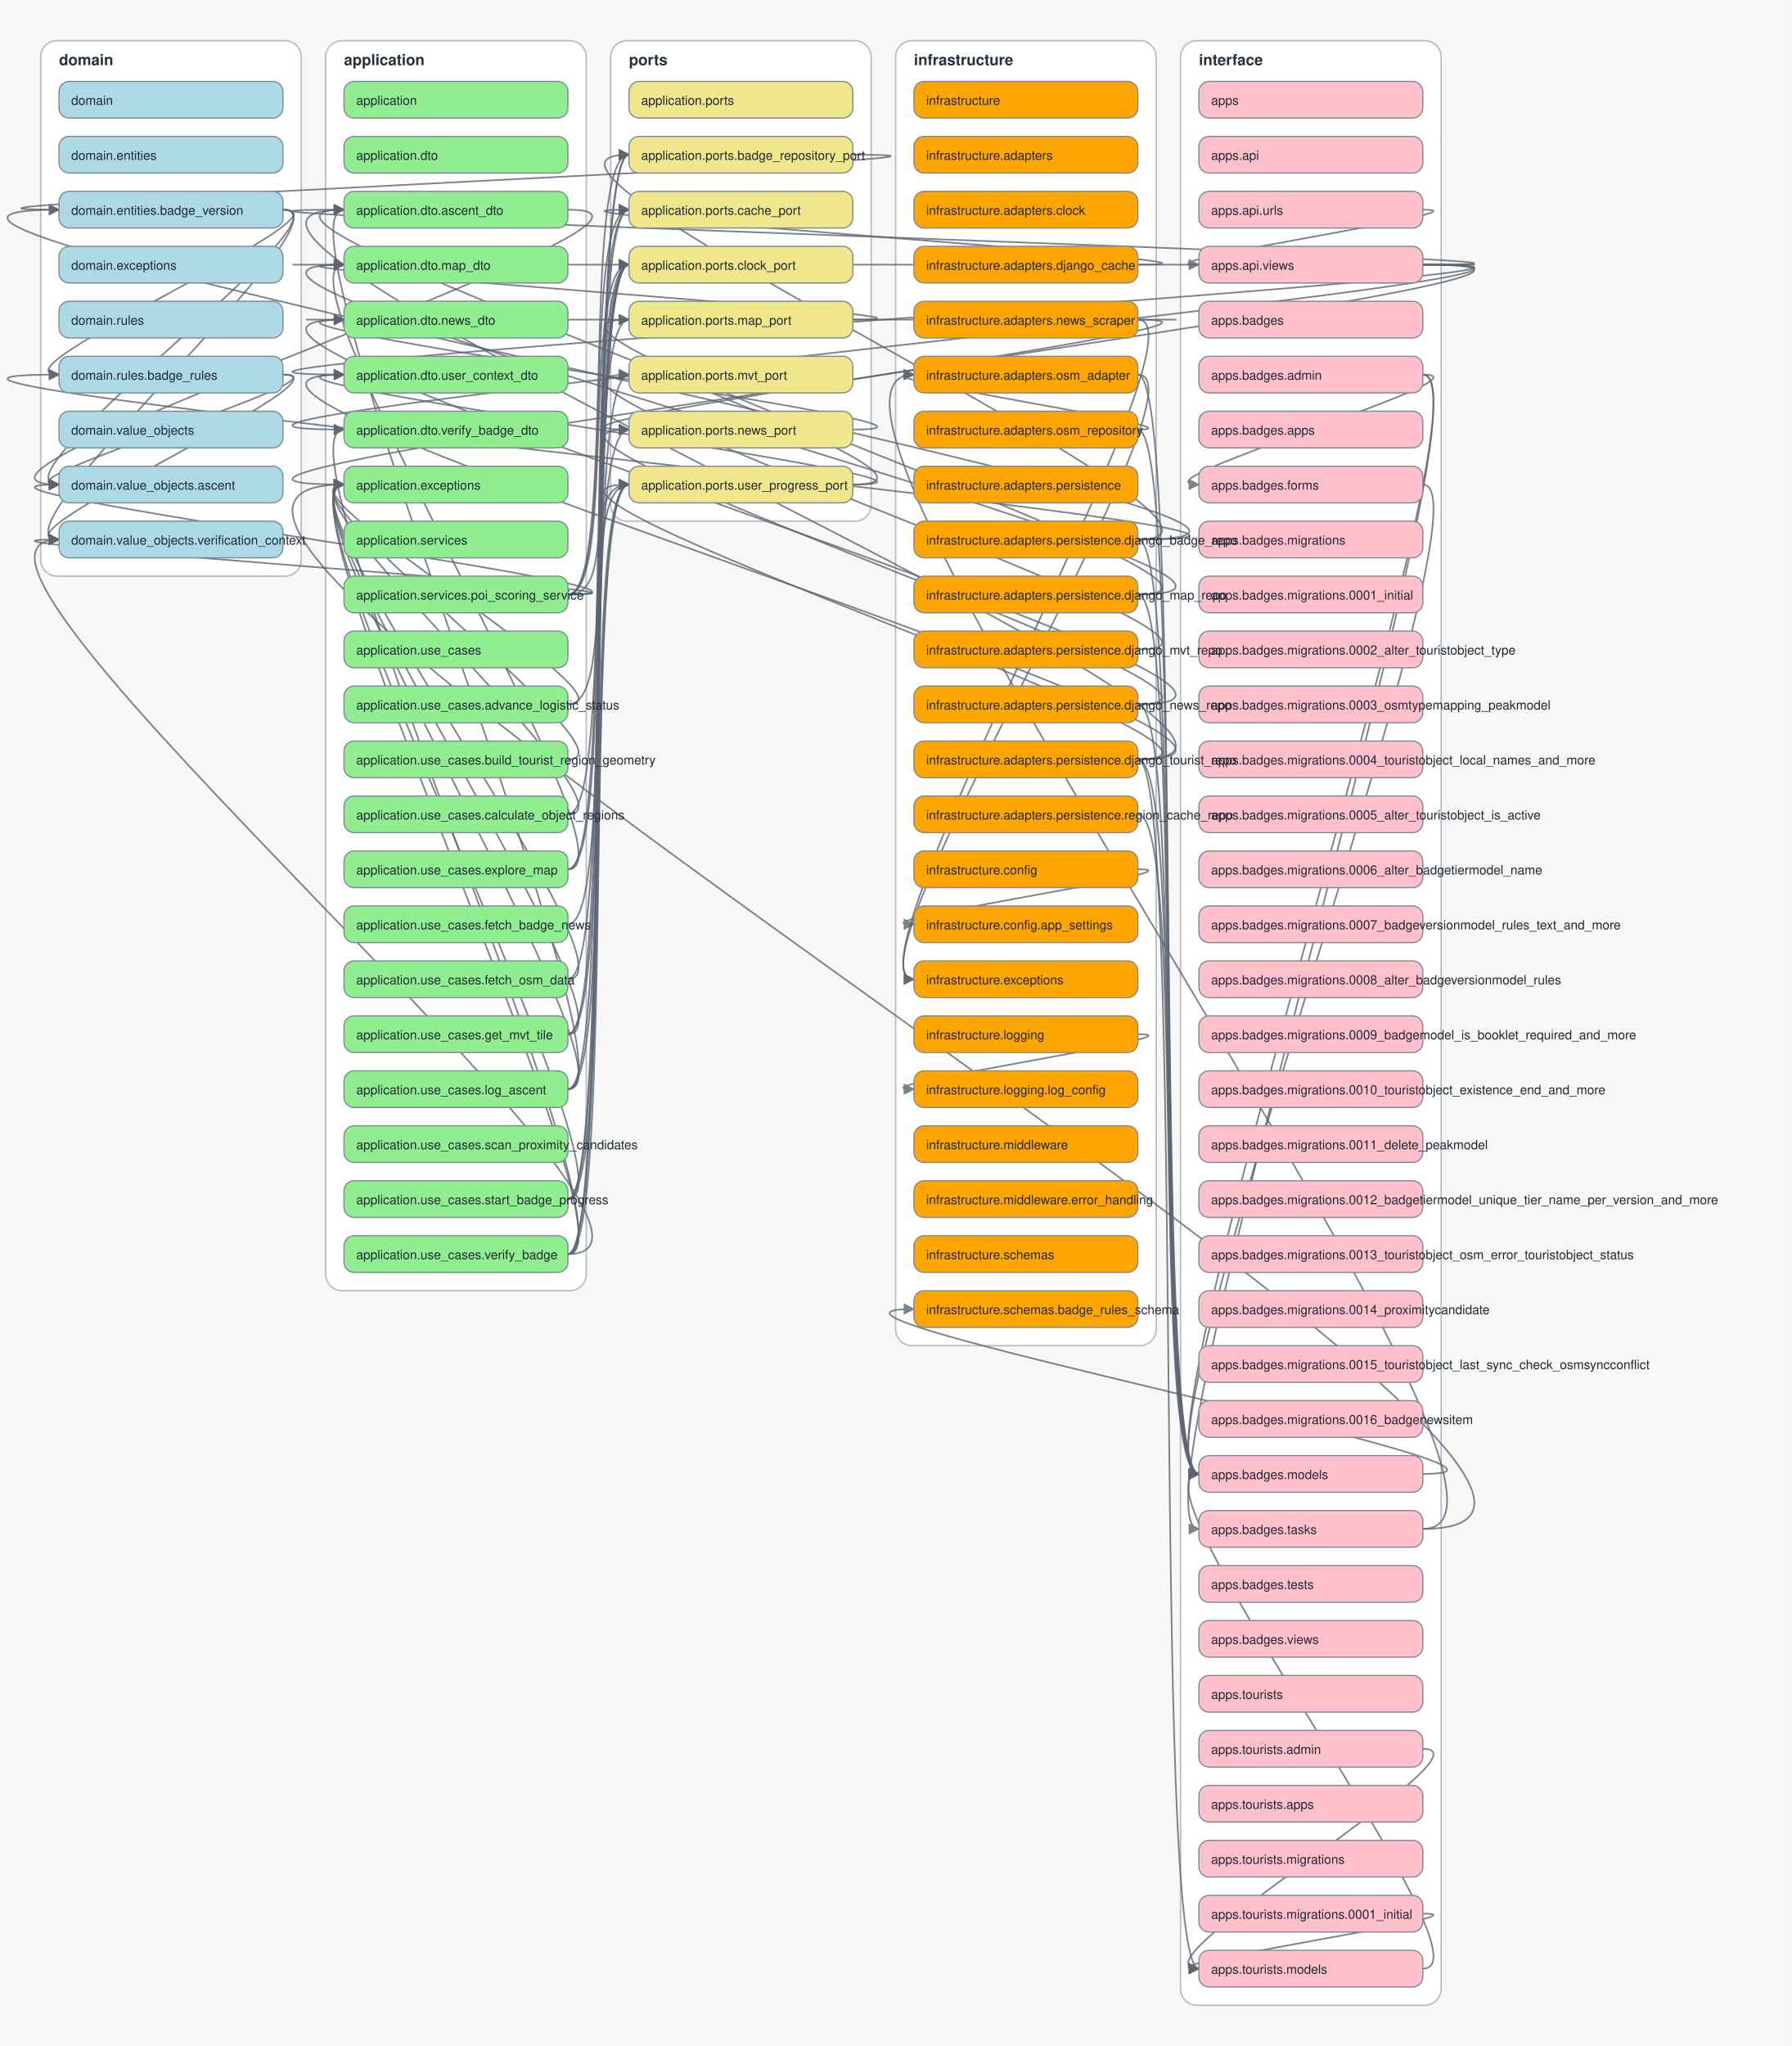
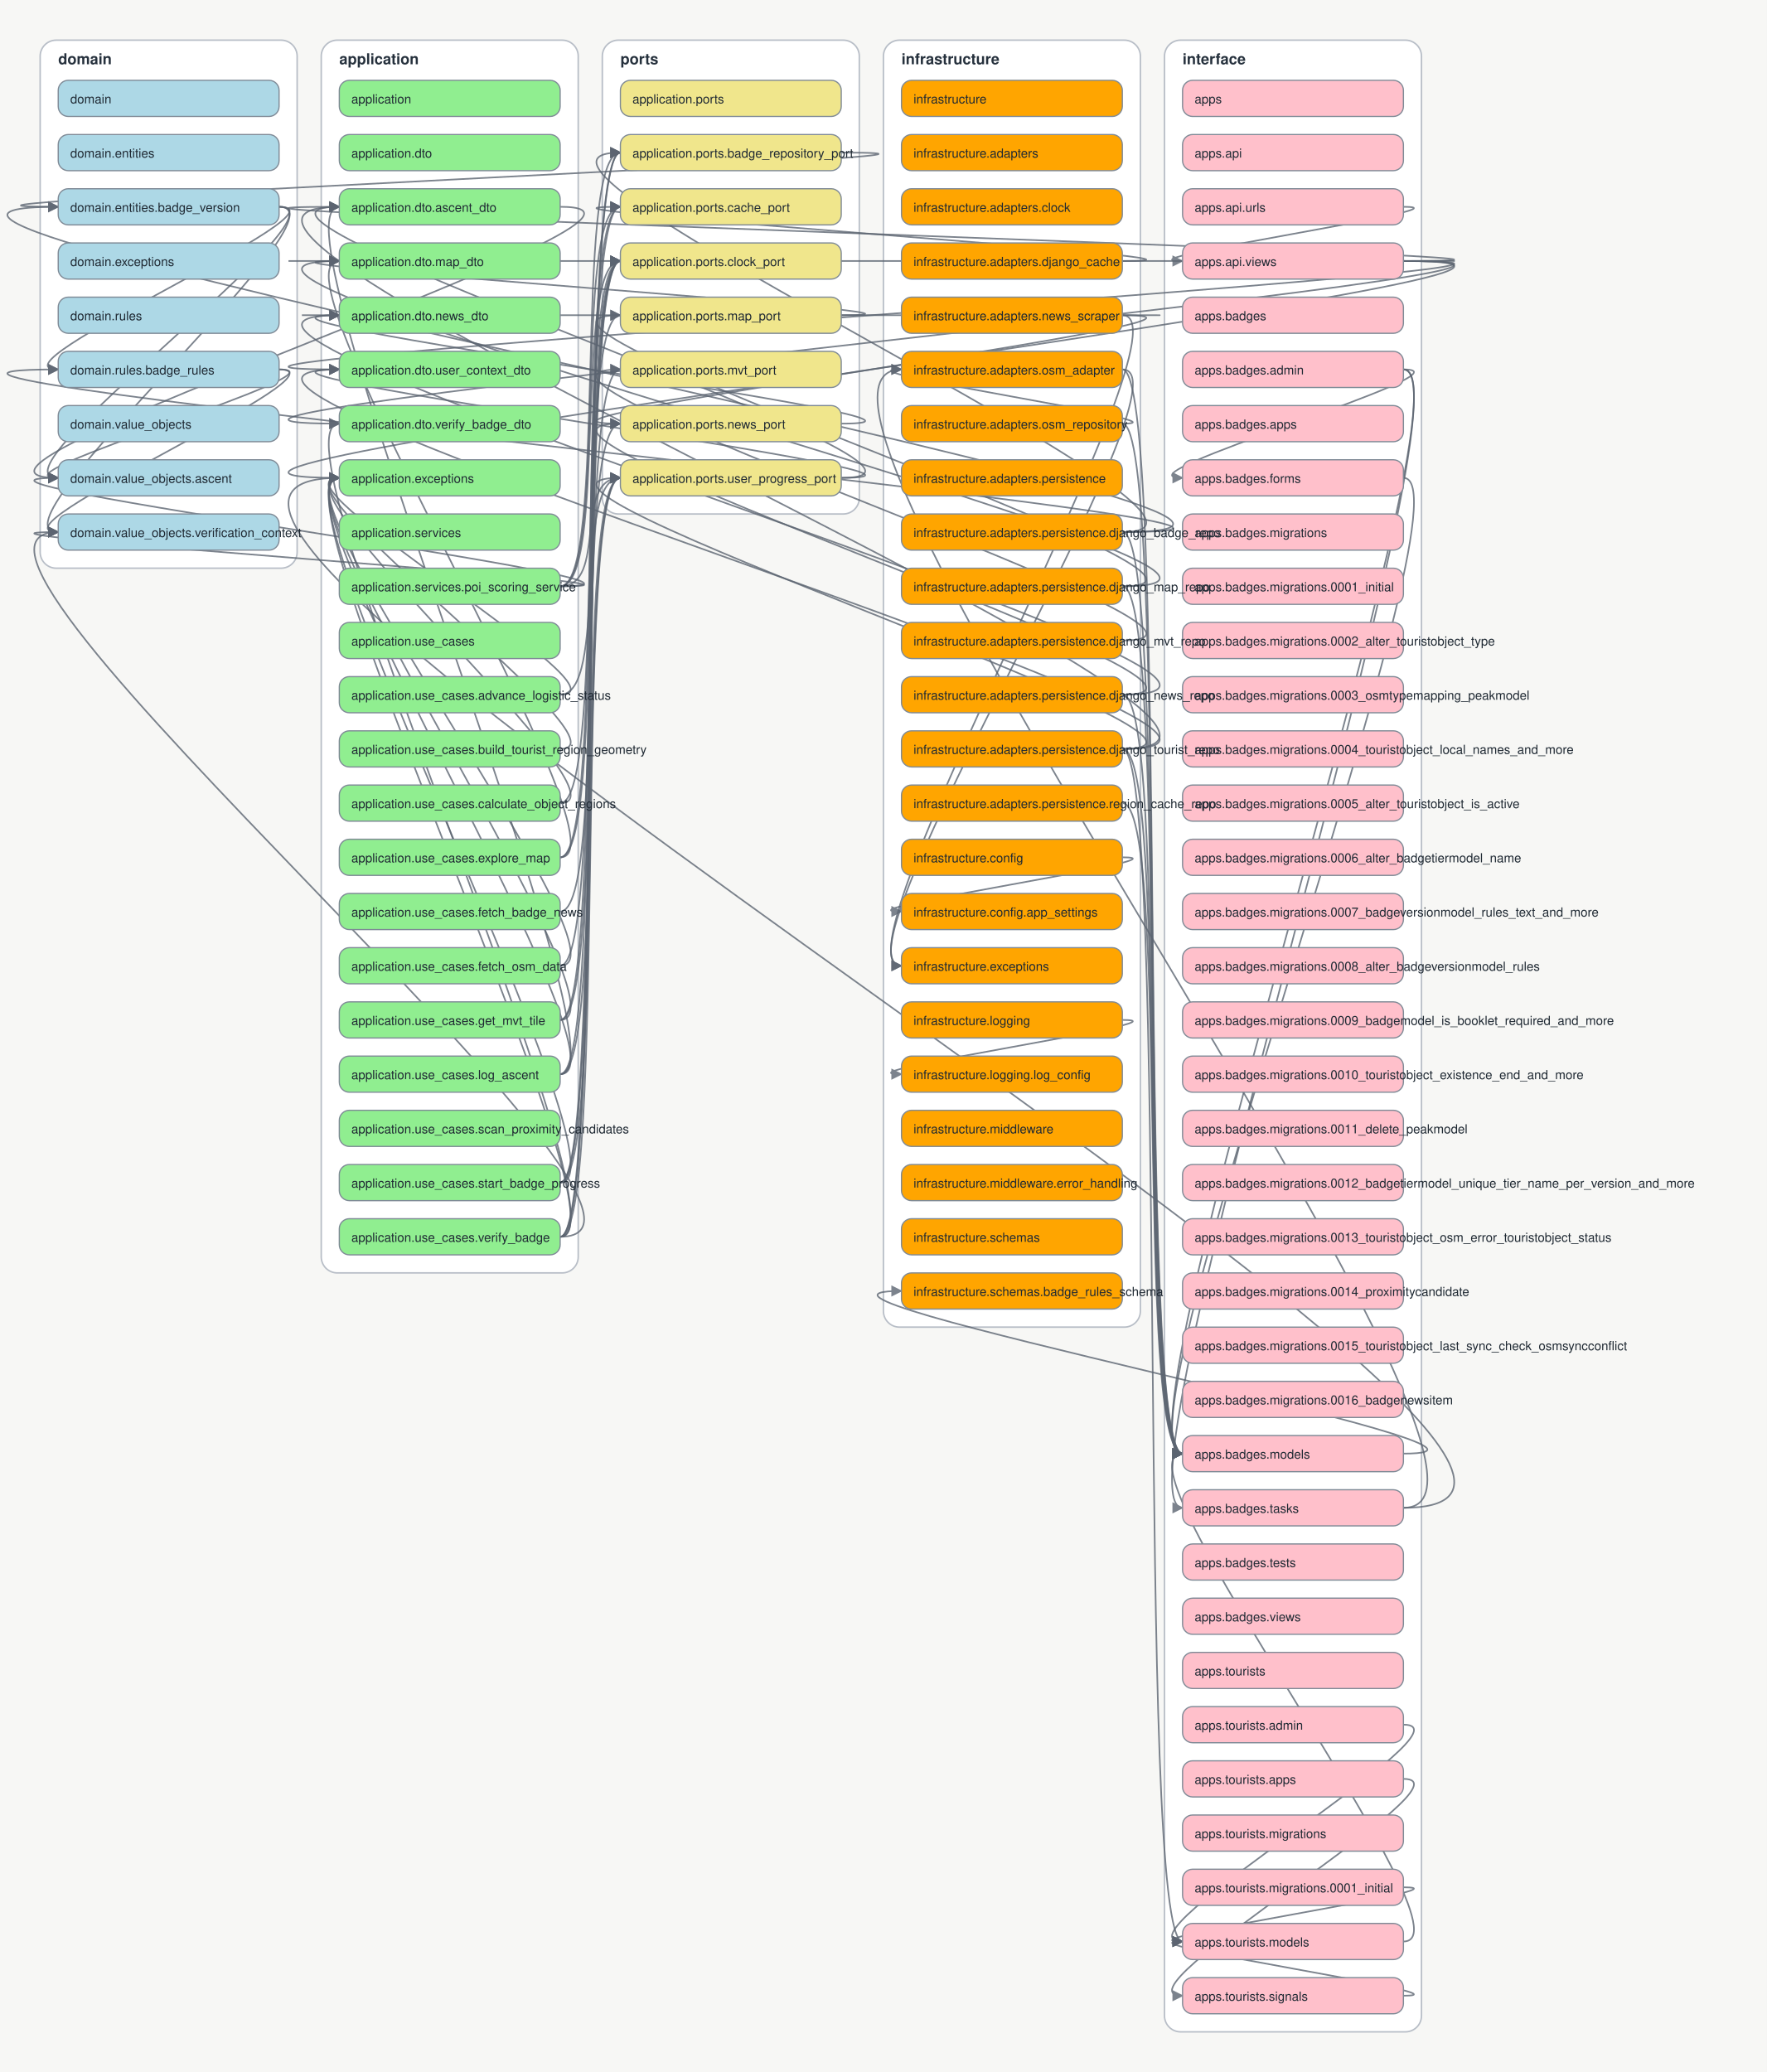
- <svg xmlns="http://www.w3.org/2000/svg" width="1760" height="2010" viewBox="0 0 1760 2010">
+ <svg xmlns="http://www.w3.org/2000/svg" width="1760" height="2064" viewBox="0 0 1760 2064">
  <defs>
    <marker id="arrow" viewBox="0 0 10 10" refX="9" refY="5" markerWidth="7" markerHeight="7" orient="auto-start-reverse">
      <path d="M 0 0 L 10 5 L 0 10 z" fill="#5b6470" />
    </marker>
  </defs>
  <rect width="100%" height="100%" fill="#f7f7f5" />
  <rect x="40" y="40" width="256" height="526" rx="16" fill="#ffffff" stroke="#b8bec7" stroke-width="1.5" />
  <text x="58" y="64" font-family="Helvetica, Arial, sans-serif" font-size="15" font-weight="700" fill="#26313d">domain</text>
  <rect x="320" y="40" width="256" height="1228" rx="16" fill="#ffffff" stroke="#b8bec7" stroke-width="1.5" />
  <text x="338" y="64" font-family="Helvetica, Arial, sans-serif" font-size="15" font-weight="700" fill="#26313d">application</text>
  <rect x="600" y="40" width="256" height="472" rx="16" fill="#ffffff" stroke="#b8bec7" stroke-width="1.5" />
  <text x="618" y="64" font-family="Helvetica, Arial, sans-serif" font-size="15" font-weight="700" fill="#26313d">ports</text>
  <rect x="880" y="40" width="256" height="1282" rx="16" fill="#ffffff" stroke="#b8bec7" stroke-width="1.5" />
  <text x="898" y="64" font-family="Helvetica, Arial, sans-serif" font-size="15" font-weight="700" fill="#26313d">infrastructure</text>
-   <rect x="1160" y="40" width="256" height="1930" rx="16" fill="#ffffff" stroke="#b8bec7" stroke-width="1.5" />
+   <rect x="1160" y="40" width="256" height="1984" rx="16" fill="#ffffff" stroke="#b8bec7" stroke-width="1.5" />
  <text x="1178" y="64" font-family="Helvetica, Arial, sans-serif" font-size="15" font-weight="700" fill="#26313d">interface</text>
  <path d="M 558.0 206.0 C 733.0 206.0, -117.0 476.0, 58.0 476.0" fill="none" stroke="#5b6470" stroke-width="1.6" opacity="0.8" marker-end="url(#arrow)" />
  <path d="M 838.0 152.0 C 1111.0 152.0, -215.0 206.0, 58.0 206.0" fill="none" stroke="#5b6470" stroke-width="1.6" opacity="0.8" marker-end="url(#arrow)" />
  <path d="M 838.0 314.0 C 1013.0 314.0, 163.0 260.0, 338.0 260.0" fill="none" stroke="#5b6470" stroke-width="1.6" opacity="0.8" marker-end="url(#arrow)" />
  <path d="M 838.0 422.0 C 1013.0 422.0, 163.0 314.0, 338.0 314.0" fill="none" stroke="#5b6470" stroke-width="1.6" opacity="0.8" marker-end="url(#arrow)" />
  <path d="M 838.0 476.0 C 1013.0 476.0, 163.0 206.0, 338.0 206.0" fill="none" stroke="#5b6470" stroke-width="1.6" opacity="0.8" marker-end="url(#arrow)" />
  <path d="M 838.0 476.0 C 1013.0 476.0, 163.0 368.0, 338.0 368.0" fill="none" stroke="#5b6470" stroke-width="1.6" opacity="0.8" marker-end="url(#arrow)" />
  <path d="M 558.0 584.0 C 606.0 584.0, 570.0 152.0, 618.0 152.0" fill="none" stroke="#5b6470" stroke-width="1.6" opacity="0.8" marker-end="url(#arrow)" />
  <path d="M 558.0 584.0 C 606.0 584.0, 570.0 206.0, 618.0 206.0" fill="none" stroke="#5b6470" stroke-width="1.6" opacity="0.8" marker-end="url(#arrow)" />
  <path d="M 558.0 584.0 C 606.0 584.0, 570.0 260.0, 618.0 260.0" fill="none" stroke="#5b6470" stroke-width="1.6" opacity="0.8" marker-end="url(#arrow)" />
  <path d="M 558.0 584.0 C 606.0 584.0, 570.0 476.0, 618.0 476.0" fill="none" stroke="#5b6470" stroke-width="1.6" opacity="0.8" marker-end="url(#arrow)" />
  <path d="M 558.0 584.0 C 733.0 584.0, -117.0 476.0, 58.0 476.0" fill="none" stroke="#5b6470" stroke-width="1.6" opacity="0.8" marker-end="url(#arrow)" />
  <path d="M 558.0 584.0 C 733.0 584.0, -117.0 530.0, 58.0 530.0" fill="none" stroke="#5b6470" stroke-width="1.6" opacity="0.8" marker-end="url(#arrow)" />
  <path d="M 558.0 692.0 C 635.0 692.0, 261.0 476.0, 338.0 476.0" fill="none" stroke="#5b6470" stroke-width="1.6" opacity="0.8" marker-end="url(#arrow)" />
  <path d="M 558.0 692.0 C 606.0 692.0, 570.0 476.0, 618.0 476.0" fill="none" stroke="#5b6470" stroke-width="1.6" opacity="0.8" marker-end="url(#arrow)" />
  <path d="M 558.0 746.0 C 635.0 746.0, 261.0 476.0, 338.0 476.0" fill="none" stroke="#5b6470" stroke-width="1.6" opacity="0.8" marker-end="url(#arrow)" />
  <path d="M 558.0 800.0 C 635.0 800.0, 261.0 476.0, 338.0 476.0" fill="none" stroke="#5b6470" stroke-width="1.6" opacity="0.8" marker-end="url(#arrow)" />
  <path d="M 558.0 800.0 C 606.0 800.0, 570.0 260.0, 618.0 260.0" fill="none" stroke="#5b6470" stroke-width="1.6" opacity="0.8" marker-end="url(#arrow)" />
  <path d="M 558.0 854.0 C 635.0 854.0, 261.0 260.0, 338.0 260.0" fill="none" stroke="#5b6470" stroke-width="1.6" opacity="0.8" marker-end="url(#arrow)" />
  <path d="M 558.0 854.0 C 606.0 854.0, 570.0 206.0, 618.0 206.0" fill="none" stroke="#5b6470" stroke-width="1.6" opacity="0.8" marker-end="url(#arrow)" />
  <path d="M 558.0 854.0 C 606.0 854.0, 570.0 314.0, 618.0 314.0" fill="none" stroke="#5b6470" stroke-width="1.6" opacity="0.8" marker-end="url(#arrow)" />
  <path d="M 558.0 908.0 C 606.0 908.0, 570.0 422.0, 618.0 422.0" fill="none" stroke="#5b6470" stroke-width="1.6" opacity="0.8" marker-end="url(#arrow)" />
  <path d="M 558.0 962.0 C 635.0 962.0, 261.0 476.0, 338.0 476.0" fill="none" stroke="#5b6470" stroke-width="1.6" opacity="0.8" marker-end="url(#arrow)" />
  <path d="M 558.0 962.0 C 606.0 962.0, 570.0 260.0, 618.0 260.0" fill="none" stroke="#5b6470" stroke-width="1.6" opacity="0.8" marker-end="url(#arrow)" />
  <path d="M 558.0 1016.0 C 635.0 1016.0, 261.0 476.0, 338.0 476.0" fill="none" stroke="#5b6470" stroke-width="1.6" opacity="0.8" marker-end="url(#arrow)" />
  <path d="M 558.0 1016.0 C 606.0 1016.0, 570.0 206.0, 618.0 206.0" fill="none" stroke="#5b6470" stroke-width="1.6" opacity="0.8" marker-end="url(#arrow)" />
  <path d="M 558.0 1016.0 C 606.0 1016.0, 570.0 368.0, 618.0 368.0" fill="none" stroke="#5b6470" stroke-width="1.6" opacity="0.8" marker-end="url(#arrow)" />
  <path d="M 558.0 1070.0 C 635.0 1070.0, 261.0 206.0, 338.0 206.0" fill="none" stroke="#5b6470" stroke-width="1.6" opacity="0.8" marker-end="url(#arrow)" />
  <path d="M 558.0 1070.0 C 635.0 1070.0, 261.0 476.0, 338.0 476.0" fill="none" stroke="#5b6470" stroke-width="1.6" opacity="0.8" marker-end="url(#arrow)" />
  <path d="M 558.0 1070.0 C 606.0 1070.0, 570.0 260.0, 618.0 260.0" fill="none" stroke="#5b6470" stroke-width="1.6" opacity="0.8" marker-end="url(#arrow)" />
  <path d="M 558.0 1070.0 C 606.0 1070.0, 570.0 476.0, 618.0 476.0" fill="none" stroke="#5b6470" stroke-width="1.6" opacity="0.8" marker-end="url(#arrow)" />
  <path d="M 558.0 1178.0 C 635.0 1178.0, 261.0 476.0, 338.0 476.0" fill="none" stroke="#5b6470" stroke-width="1.6" opacity="0.8" marker-end="url(#arrow)" />
  <path d="M 558.0 1178.0 C 606.0 1178.0, 570.0 152.0, 618.0 152.0" fill="none" stroke="#5b6470" stroke-width="1.6" opacity="0.8" marker-end="url(#arrow)" />
  <path d="M 558.0 1178.0 C 606.0 1178.0, 570.0 260.0, 618.0 260.0" fill="none" stroke="#5b6470" stroke-width="1.6" opacity="0.8" marker-end="url(#arrow)" />
  <path d="M 558.0 1178.0 C 606.0 1178.0, 570.0 476.0, 618.0 476.0" fill="none" stroke="#5b6470" stroke-width="1.6" opacity="0.8" marker-end="url(#arrow)" />
  <path d="M 558.0 1232.0 C 635.0 1232.0, 261.0 422.0, 338.0 422.0" fill="none" stroke="#5b6470" stroke-width="1.6" opacity="0.8" marker-end="url(#arrow)" />
  <path d="M 558.0 1232.0 C 635.0 1232.0, 261.0 476.0, 338.0 476.0" fill="none" stroke="#5b6470" stroke-width="1.6" opacity="0.8" marker-end="url(#arrow)" />
  <path d="M 558.0 1232.0 C 606.0 1232.0, 570.0 152.0, 618.0 152.0" fill="none" stroke="#5b6470" stroke-width="1.6" opacity="0.8" marker-end="url(#arrow)" />
  <path d="M 558.0 1232.0 C 606.0 1232.0, 570.0 260.0, 618.0 260.0" fill="none" stroke="#5b6470" stroke-width="1.6" opacity="0.8" marker-end="url(#arrow)" />
  <path d="M 558.0 1232.0 C 606.0 1232.0, 570.0 476.0, 618.0 476.0" fill="none" stroke="#5b6470" stroke-width="1.6" opacity="0.8" marker-end="url(#arrow)" />
  <path d="M 558.0 1232.0 C 733.0 1232.0, -117.0 530.0, 58.0 530.0" fill="none" stroke="#5b6470" stroke-width="1.6" opacity="0.8" marker-end="url(#arrow)" />
  <path d="M 1398.0 206.0 C 1475.0 206.0, 1101.0 260.0, 1178.0 260.0" fill="none" stroke="#5b6470" stroke-width="1.6" opacity="0.8" marker-end="url(#arrow)" />
  <path d="M 1398.0 260.0 C 1769.0 260.0, -33.0 206.0, 338.0 206.0" fill="none" stroke="#5b6470" stroke-width="1.6" opacity="0.8" marker-end="url(#arrow)" />
  <path d="M 1398.0 260.0 C 1769.0 260.0, -33.0 260.0, 338.0 260.0" fill="none" stroke="#5b6470" stroke-width="1.6" opacity="0.8" marker-end="url(#arrow)" />
  <path d="M 1398.0 260.0 C 1769.0 260.0, -33.0 368.0, 338.0 368.0" fill="none" stroke="#5b6470" stroke-width="1.6" opacity="0.8" marker-end="url(#arrow)" />
  <path d="M 1398.0 260.0 C 1769.0 260.0, -33.0 422.0, 338.0 422.0" fill="none" stroke="#5b6470" stroke-width="1.6" opacity="0.8" marker-end="url(#arrow)" />
  <path d="M 1398.0 260.0 C 1769.0 260.0, -33.0 476.0, 338.0 476.0" fill="none" stroke="#5b6470" stroke-width="1.6" opacity="0.8" marker-end="url(#arrow)" />
  <path d="M 1398.0 368.0 C 1475.0 368.0, 1101.0 476.0, 1178.0 476.0" fill="none" stroke="#5b6470" stroke-width="1.6" opacity="0.8" marker-end="url(#arrow)" />
  <path d="M 1398.0 368.0 C 1475.0 368.0, 1101.0 1448.0, 1178.0 1448.0" fill="none" stroke="#5b6470" stroke-width="1.6" opacity="0.8" marker-end="url(#arrow)" />
  <path d="M 1398.0 368.0 C 1475.0 368.0, 1101.0 1502.0, 1178.0 1502.0" fill="none" stroke="#5b6470" stroke-width="1.6" opacity="0.8" marker-end="url(#arrow)" />
  <path d="M 1398.0 476.0 C 1475.0 476.0, 1101.0 1448.0, 1178.0 1448.0" fill="none" stroke="#5b6470" stroke-width="1.6" opacity="0.8" marker-end="url(#arrow)" />
  <path d="M 1398.0 1448.0 C 1573.0 1448.0, 723.0 1286.0, 898.0 1286.0" fill="none" stroke="#5b6470" stroke-width="1.6" opacity="0.8" marker-end="url(#arrow)" />
  <path d="M 1398.0 1502.0 C 1769.0 1502.0, -33.0 476.0, 338.0 476.0" fill="none" stroke="#5b6470" stroke-width="1.6" opacity="0.8" marker-end="url(#arrow)" />
  <path d="M 1398.0 1502.0 C 1573.0 1502.0, 723.0 368.0, 898.0 368.0" fill="none" stroke="#5b6470" stroke-width="1.6" opacity="0.8" marker-end="url(#arrow)" />
  <path d="M 1398.0 1718.0 C 1475.0 1718.0, 1101.0 1934.0, 1178.0 1934.0" fill="none" stroke="#5b6470" stroke-width="1.6" opacity="0.8" marker-end="url(#arrow)" />
+   <path d="M 1398.0 1772.0 C 1475.0 1772.0, 1101.0 1988.0, 1178.0 1988.0" fill="none" stroke="#5b6470" stroke-width="1.6" opacity="0.8" marker-end="url(#arrow)" />
  <path d="M 1398.0 1880.0 C 1475.0 1880.0, 1101.0 1934.0, 1178.0 1934.0" fill="none" stroke="#5b6470" stroke-width="1.6" opacity="0.8" marker-end="url(#arrow)" />
  <path d="M 1398.0 1934.0 C 1475.0 1934.0, 1101.0 1448.0, 1178.0 1448.0" fill="none" stroke="#5b6470" stroke-width="1.6" opacity="0.8" marker-end="url(#arrow)" />
+   <path d="M 1398.0 1988.0 C 1475.0 1988.0, 1101.0 1934.0, 1178.0 1934.0" fill="none" stroke="#5b6470" stroke-width="1.6" opacity="0.8" marker-end="url(#arrow)" />
  <path d="M 278.0 206.0 C 355.0 206.0, -19.0 368.0, 58.0 368.0" fill="none" stroke="#5b6470" stroke-width="1.6" opacity="0.8" marker-end="url(#arrow)" />
  <path d="M 278.0 206.0 C 355.0 206.0, -19.0 476.0, 58.0 476.0" fill="none" stroke="#5b6470" stroke-width="1.6" opacity="0.8" marker-end="url(#arrow)" />
  <path d="M 278.0 206.0 C 355.0 206.0, -19.0 530.0, 58.0 530.0" fill="none" stroke="#5b6470" stroke-width="1.6" opacity="0.8" marker-end="url(#arrow)" />
  <path d="M 278.0 368.0 C 355.0 368.0, -19.0 476.0, 58.0 476.0" fill="none" stroke="#5b6470" stroke-width="1.6" opacity="0.8" marker-end="url(#arrow)" />
  <path d="M 278.0 368.0 C 355.0 368.0, -19.0 530.0, 58.0 530.0" fill="none" stroke="#5b6470" stroke-width="1.6" opacity="0.8" marker-end="url(#arrow)" />
  <path d="M 1118.0 260.0 C 1293.0 260.0, 443.0 206.0, 618.0 206.0" fill="none" stroke="#5b6470" stroke-width="1.6" opacity="0.8" marker-end="url(#arrow)" />
  <path d="M 1118.0 314.0 C 1391.0 314.0, 65.0 314.0, 338.0 314.0" fill="none" stroke="#5b6470" stroke-width="1.6" opacity="0.8" marker-end="url(#arrow)" />
  <path d="M 1118.0 314.0 C 1293.0 314.0, 443.0 422.0, 618.0 422.0" fill="none" stroke="#5b6470" stroke-width="1.6" opacity="0.8" marker-end="url(#arrow)" />
  <path d="M 1118.0 314.0 C 1195.0 314.0, 821.0 962.0, 898.0 962.0" fill="none" stroke="#5b6470" stroke-width="1.6" opacity="0.8" marker-end="url(#arrow)" />
  <path d="M 1118.0 368.0 C 1166.0 368.0, 1130.0 1448.0, 1178.0 1448.0" fill="none" stroke="#5b6470" stroke-width="1.6" opacity="0.8" marker-end="url(#arrow)" />
  <path d="M 1118.0 368.0 C 1195.0 368.0, 821.0 962.0, 898.0 962.0" fill="none" stroke="#5b6470" stroke-width="1.6" opacity="0.8" marker-end="url(#arrow)" />
  <path d="M 1118.0 422.0 C 1166.0 422.0, 1130.0 1448.0, 1178.0 1448.0" fill="none" stroke="#5b6470" stroke-width="1.6" opacity="0.8" marker-end="url(#arrow)" />
  <path d="M 1118.0 422.0 C 1195.0 422.0, 821.0 368.0, 898.0 368.0" fill="none" stroke="#5b6470" stroke-width="1.6" opacity="0.8" marker-end="url(#arrow)" />
  <path d="M 1118.0 530.0 C 1293.0 530.0, 443.0 152.0, 618.0 152.0" fill="none" stroke="#5b6470" stroke-width="1.6" opacity="0.8" marker-end="url(#arrow)" />
  <path d="M 1118.0 530.0 C 1166.0 530.0, 1130.0 1448.0, 1178.0 1448.0" fill="none" stroke="#5b6470" stroke-width="1.6" opacity="0.8" marker-end="url(#arrow)" />
  <path d="M 1118.0 530.0 C 1489.0 530.0, -313.0 206.0, 58.0 206.0" fill="none" stroke="#5b6470" stroke-width="1.6" opacity="0.8" marker-end="url(#arrow)" />
  <path d="M 1118.0 530.0 C 1489.0 530.0, -313.0 368.0, 58.0 368.0" fill="none" stroke="#5b6470" stroke-width="1.6" opacity="0.8" marker-end="url(#arrow)" />
  <path d="M 1118.0 584.0 C 1391.0 584.0, 65.0 260.0, 338.0 260.0" fill="none" stroke="#5b6470" stroke-width="1.6" opacity="0.8" marker-end="url(#arrow)" />
  <path d="M 1118.0 584.0 C 1293.0 584.0, 443.0 314.0, 618.0 314.0" fill="none" stroke="#5b6470" stroke-width="1.6" opacity="0.8" marker-end="url(#arrow)" />
  <path d="M 1118.0 584.0 C 1166.0 584.0, 1130.0 1448.0, 1178.0 1448.0" fill="none" stroke="#5b6470" stroke-width="1.6" opacity="0.8" marker-end="url(#arrow)" />
  <path d="M 1118.0 638.0 C 1293.0 638.0, 443.0 368.0, 618.0 368.0" fill="none" stroke="#5b6470" stroke-width="1.6" opacity="0.8" marker-end="url(#arrow)" />
  <path d="M 1118.0 692.0 C 1391.0 692.0, 65.0 314.0, 338.0 314.0" fill="none" stroke="#5b6470" stroke-width="1.6" opacity="0.8" marker-end="url(#arrow)" />
  <path d="M 1118.0 692.0 C 1293.0 692.0, 443.0 422.0, 618.0 422.0" fill="none" stroke="#5b6470" stroke-width="1.6" opacity="0.8" marker-end="url(#arrow)" />
  <path d="M 1118.0 692.0 C 1166.0 692.0, 1130.0 1448.0, 1178.0 1448.0" fill="none" stroke="#5b6470" stroke-width="1.6" opacity="0.8" marker-end="url(#arrow)" />
  <path d="M 1118.0 746.0 C 1391.0 746.0, 65.0 206.0, 338.0 206.0" fill="none" stroke="#5b6470" stroke-width="1.6" opacity="0.8" marker-end="url(#arrow)" />
  <path d="M 1118.0 746.0 C 1391.0 746.0, 65.0 368.0, 338.0 368.0" fill="none" stroke="#5b6470" stroke-width="1.6" opacity="0.8" marker-end="url(#arrow)" />
  <path d="M 1118.0 746.0 C 1293.0 746.0, 443.0 476.0, 618.0 476.0" fill="none" stroke="#5b6470" stroke-width="1.6" opacity="0.8" marker-end="url(#arrow)" />
  <path d="M 1118.0 746.0 C 1166.0 746.0, 1130.0 1448.0, 1178.0 1448.0" fill="none" stroke="#5b6470" stroke-width="1.6" opacity="0.8" marker-end="url(#arrow)" />
  <path d="M 1118.0 746.0 C 1166.0 746.0, 1130.0 1934.0, 1178.0 1934.0" fill="none" stroke="#5b6470" stroke-width="1.6" opacity="0.8" marker-end="url(#arrow)" />
  <path d="M 1118.0 800.0 C 1166.0 800.0, 1130.0 1448.0, 1178.0 1448.0" fill="none" stroke="#5b6470" stroke-width="1.6" opacity="0.8" marker-end="url(#arrow)" />
  <path d="M 1118.0 854.0 C 1195.0 854.0, 821.0 908.0, 898.0 908.0" fill="none" stroke="#5b6470" stroke-width="1.6" opacity="0.8" marker-end="url(#arrow)" />
  <path d="M 1118.0 1016.0 C 1195.0 1016.0, 821.0 1070.0, 898.0 1070.0" fill="none" stroke="#5b6470" stroke-width="1.6" opacity="0.8" marker-end="url(#arrow)" />
  <rect x="338" y="80" width="220" height="36" rx="10" fill="lightgreen" stroke="#7f8a96" stroke-width="1.2" />
  <text x="350" y="103" font-family="Helvetica, Arial, sans-serif" font-size="12.5" fill="#1f2933">application</text>
  <rect x="338" y="134" width="220" height="36" rx="10" fill="lightgreen" stroke="#7f8a96" stroke-width="1.2" />
  <text x="350" y="157" font-family="Helvetica, Arial, sans-serif" font-size="12.5" fill="#1f2933">application.dto</text>
  <rect x="338" y="188" width="220" height="36" rx="10" fill="lightgreen" stroke="#7f8a96" stroke-width="1.2" />
  <text x="350" y="211" font-family="Helvetica, Arial, sans-serif" font-size="12.5" fill="#1f2933">application.dto.ascent_dto</text>
  <rect x="338" y="242" width="220" height="36" rx="10" fill="lightgreen" stroke="#7f8a96" stroke-width="1.2" />
  <text x="350" y="265" font-family="Helvetica, Arial, sans-serif" font-size="12.5" fill="#1f2933">application.dto.map_dto</text>
  <rect x="338" y="296" width="220" height="36" rx="10" fill="lightgreen" stroke="#7f8a96" stroke-width="1.2" />
  <text x="350" y="319" font-family="Helvetica, Arial, sans-serif" font-size="12.5" fill="#1f2933">application.dto.news_dto</text>
  <rect x="338" y="350" width="220" height="36" rx="10" fill="lightgreen" stroke="#7f8a96" stroke-width="1.2" />
  <text x="350" y="373" font-family="Helvetica, Arial, sans-serif" font-size="12.5" fill="#1f2933">application.dto.user_context_dto</text>
  <rect x="338" y="404" width="220" height="36" rx="10" fill="lightgreen" stroke="#7f8a96" stroke-width="1.2" />
  <text x="350" y="427" font-family="Helvetica, Arial, sans-serif" font-size="12.5" fill="#1f2933">application.dto.verify_badge_dto</text>
  <rect x="338" y="458" width="220" height="36" rx="10" fill="lightgreen" stroke="#7f8a96" stroke-width="1.2" />
  <text x="350" y="481" font-family="Helvetica, Arial, sans-serif" font-size="12.5" fill="#1f2933">application.exceptions</text>
  <rect x="618" y="80" width="220" height="36" rx="10" fill="khaki" stroke="#7f8a96" stroke-width="1.2" />
  <text x="630" y="103" font-family="Helvetica, Arial, sans-serif" font-size="12.5" fill="#1f2933">application.ports</text>
  <rect x="618" y="134" width="220" height="36" rx="10" fill="khaki" stroke="#7f8a96" stroke-width="1.2" />
  <text x="630" y="157" font-family="Helvetica, Arial, sans-serif" font-size="12.5" fill="#1f2933">application.ports.badge_repository_port</text>
  <rect x="618" y="188" width="220" height="36" rx="10" fill="khaki" stroke="#7f8a96" stroke-width="1.2" />
  <text x="630" y="211" font-family="Helvetica, Arial, sans-serif" font-size="12.5" fill="#1f2933">application.ports.cache_port</text>
  <rect x="618" y="242" width="220" height="36" rx="10" fill="khaki" stroke="#7f8a96" stroke-width="1.2" />
  <text x="630" y="265" font-family="Helvetica, Arial, sans-serif" font-size="12.5" fill="#1f2933">application.ports.clock_port</text>
  <rect x="618" y="296" width="220" height="36" rx="10" fill="khaki" stroke="#7f8a96" stroke-width="1.2" />
  <text x="630" y="319" font-family="Helvetica, Arial, sans-serif" font-size="12.5" fill="#1f2933">application.ports.map_port</text>
  <rect x="618" y="350" width="220" height="36" rx="10" fill="khaki" stroke="#7f8a96" stroke-width="1.2" />
  <text x="630" y="373" font-family="Helvetica, Arial, sans-serif" font-size="12.5" fill="#1f2933">application.ports.mvt_port</text>
  <rect x="618" y="404" width="220" height="36" rx="10" fill="khaki" stroke="#7f8a96" stroke-width="1.2" />
  <text x="630" y="427" font-family="Helvetica, Arial, sans-serif" font-size="12.5" fill="#1f2933">application.ports.news_port</text>
  <rect x="618" y="458" width="220" height="36" rx="10" fill="khaki" stroke="#7f8a96" stroke-width="1.2" />
  <text x="630" y="481" font-family="Helvetica, Arial, sans-serif" font-size="12.5" fill="#1f2933">application.ports.user_progress_port</text>
  <rect x="338" y="512" width="220" height="36" rx="10" fill="lightgreen" stroke="#7f8a96" stroke-width="1.2" />
  <text x="350" y="535" font-family="Helvetica, Arial, sans-serif" font-size="12.5" fill="#1f2933">application.services</text>
  <rect x="338" y="566" width="220" height="36" rx="10" fill="lightgreen" stroke="#7f8a96" stroke-width="1.2" />
  <text x="350" y="589" font-family="Helvetica, Arial, sans-serif" font-size="12.5" fill="#1f2933">application.services.poi_scoring_service</text>
  <rect x="338" y="620" width="220" height="36" rx="10" fill="lightgreen" stroke="#7f8a96" stroke-width="1.2" />
  <text x="350" y="643" font-family="Helvetica, Arial, sans-serif" font-size="12.5" fill="#1f2933">application.use_cases</text>
  <rect x="338" y="674" width="220" height="36" rx="10" fill="lightgreen" stroke="#7f8a96" stroke-width="1.2" />
  <text x="350" y="697" font-family="Helvetica, Arial, sans-serif" font-size="12.5" fill="#1f2933">application.use_cases.advance_logistic_status</text>
  <rect x="338" y="728" width="220" height="36" rx="10" fill="lightgreen" stroke="#7f8a96" stroke-width="1.2" />
  <text x="350" y="751" font-family="Helvetica, Arial, sans-serif" font-size="12.5" fill="#1f2933">application.use_cases.build_tourist_region_geometry</text>
  <rect x="338" y="782" width="220" height="36" rx="10" fill="lightgreen" stroke="#7f8a96" stroke-width="1.2" />
  <text x="350" y="805" font-family="Helvetica, Arial, sans-serif" font-size="12.5" fill="#1f2933">application.use_cases.calculate_object_regions</text>
  <rect x="338" y="836" width="220" height="36" rx="10" fill="lightgreen" stroke="#7f8a96" stroke-width="1.2" />
  <text x="350" y="859" font-family="Helvetica, Arial, sans-serif" font-size="12.5" fill="#1f2933">application.use_cases.explore_map</text>
  <rect x="338" y="890" width="220" height="36" rx="10" fill="lightgreen" stroke="#7f8a96" stroke-width="1.2" />
  <text x="350" y="913" font-family="Helvetica, Arial, sans-serif" font-size="12.5" fill="#1f2933">application.use_cases.fetch_badge_news</text>
  <rect x="338" y="944" width="220" height="36" rx="10" fill="lightgreen" stroke="#7f8a96" stroke-width="1.2" />
  <text x="350" y="967" font-family="Helvetica, Arial, sans-serif" font-size="12.5" fill="#1f2933">application.use_cases.fetch_osm_data</text>
  <rect x="338" y="998" width="220" height="36" rx="10" fill="lightgreen" stroke="#7f8a96" stroke-width="1.2" />
  <text x="350" y="1021" font-family="Helvetica, Arial, sans-serif" font-size="12.5" fill="#1f2933">application.use_cases.get_mvt_tile</text>
  <rect x="338" y="1052" width="220" height="36" rx="10" fill="lightgreen" stroke="#7f8a96" stroke-width="1.2" />
  <text x="350" y="1075" font-family="Helvetica, Arial, sans-serif" font-size="12.5" fill="#1f2933">application.use_cases.log_ascent</text>
  <rect x="338" y="1106" width="220" height="36" rx="10" fill="lightgreen" stroke="#7f8a96" stroke-width="1.2" />
  <text x="350" y="1129" font-family="Helvetica, Arial, sans-serif" font-size="12.5" fill="#1f2933">application.use_cases.scan_proximity_candidates</text>
  <rect x="338" y="1160" width="220" height="36" rx="10" fill="lightgreen" stroke="#7f8a96" stroke-width="1.2" />
  <text x="350" y="1183" font-family="Helvetica, Arial, sans-serif" font-size="12.5" fill="#1f2933">application.use_cases.start_badge_progress</text>
  <rect x="338" y="1214" width="220" height="36" rx="10" fill="lightgreen" stroke="#7f8a96" stroke-width="1.2" />
  <text x="350" y="1237" font-family="Helvetica, Arial, sans-serif" font-size="12.5" fill="#1f2933">application.use_cases.verify_badge</text>
  <rect x="1178" y="80" width="220" height="36" rx="10" fill="pink" stroke="#7f8a96" stroke-width="1.2" />
  <text x="1190" y="103" font-family="Helvetica, Arial, sans-serif" font-size="12.5" fill="#1f2933">apps</text>
  <rect x="1178" y="134" width="220" height="36" rx="10" fill="pink" stroke="#7f8a96" stroke-width="1.2" />
  <text x="1190" y="157" font-family="Helvetica, Arial, sans-serif" font-size="12.5" fill="#1f2933">apps.api</text>
  <rect x="1178" y="188" width="220" height="36" rx="10" fill="pink" stroke="#7f8a96" stroke-width="1.2" />
  <text x="1190" y="211" font-family="Helvetica, Arial, sans-serif" font-size="12.5" fill="#1f2933">apps.api.urls</text>
  <rect x="1178" y="242" width="220" height="36" rx="10" fill="pink" stroke="#7f8a96" stroke-width="1.2" />
  <text x="1190" y="265" font-family="Helvetica, Arial, sans-serif" font-size="12.5" fill="#1f2933">apps.api.views</text>
  <rect x="1178" y="296" width="220" height="36" rx="10" fill="pink" stroke="#7f8a96" stroke-width="1.2" />
  <text x="1190" y="319" font-family="Helvetica, Arial, sans-serif" font-size="12.5" fill="#1f2933">apps.badges</text>
  <rect x="1178" y="350" width="220" height="36" rx="10" fill="pink" stroke="#7f8a96" stroke-width="1.2" />
  <text x="1190" y="373" font-family="Helvetica, Arial, sans-serif" font-size="12.5" fill="#1f2933">apps.badges.admin</text>
  <rect x="1178" y="404" width="220" height="36" rx="10" fill="pink" stroke="#7f8a96" stroke-width="1.2" />
  <text x="1190" y="427" font-family="Helvetica, Arial, sans-serif" font-size="12.5" fill="#1f2933">apps.badges.apps</text>
  <rect x="1178" y="458" width="220" height="36" rx="10" fill="pink" stroke="#7f8a96" stroke-width="1.2" />
  <text x="1190" y="481" font-family="Helvetica, Arial, sans-serif" font-size="12.5" fill="#1f2933">apps.badges.forms</text>
  <rect x="1178" y="512" width="220" height="36" rx="10" fill="pink" stroke="#7f8a96" stroke-width="1.2" />
  <text x="1190" y="535" font-family="Helvetica, Arial, sans-serif" font-size="12.5" fill="#1f2933">apps.badges.migrations</text>
  <rect x="1178" y="566" width="220" height="36" rx="10" fill="pink" stroke="#7f8a96" stroke-width="1.2" />
  <text x="1190" y="589" font-family="Helvetica, Arial, sans-serif" font-size="12.5" fill="#1f2933">apps.badges.migrations.0001_initial</text>
  <rect x="1178" y="620" width="220" height="36" rx="10" fill="pink" stroke="#7f8a96" stroke-width="1.2" />
  <text x="1190" y="643" font-family="Helvetica, Arial, sans-serif" font-size="12.5" fill="#1f2933">apps.badges.migrations.0002_alter_touristobject_type</text>
  <rect x="1178" y="674" width="220" height="36" rx="10" fill="pink" stroke="#7f8a96" stroke-width="1.2" />
  <text x="1190" y="697" font-family="Helvetica, Arial, sans-serif" font-size="12.5" fill="#1f2933">apps.badges.migrations.0003_osmtypemapping_peakmodel</text>
  <rect x="1178" y="728" width="220" height="36" rx="10" fill="pink" stroke="#7f8a96" stroke-width="1.2" />
  <text x="1190" y="751" font-family="Helvetica, Arial, sans-serif" font-size="12.5" fill="#1f2933">apps.badges.migrations.0004_touristobject_local_names_and_more</text>
  <rect x="1178" y="782" width="220" height="36" rx="10" fill="pink" stroke="#7f8a96" stroke-width="1.2" />
  <text x="1190" y="805" font-family="Helvetica, Arial, sans-serif" font-size="12.5" fill="#1f2933">apps.badges.migrations.0005_alter_touristobject_is_active</text>
  <rect x="1178" y="836" width="220" height="36" rx="10" fill="pink" stroke="#7f8a96" stroke-width="1.2" />
  <text x="1190" y="859" font-family="Helvetica, Arial, sans-serif" font-size="12.5" fill="#1f2933">apps.badges.migrations.0006_alter_badgetiermodel_name</text>
  <rect x="1178" y="890" width="220" height="36" rx="10" fill="pink" stroke="#7f8a96" stroke-width="1.2" />
  <text x="1190" y="913" font-family="Helvetica, Arial, sans-serif" font-size="12.5" fill="#1f2933">apps.badges.migrations.0007_badgeversionmodel_rules_text_and_more</text>
  <rect x="1178" y="944" width="220" height="36" rx="10" fill="pink" stroke="#7f8a96" stroke-width="1.2" />
  <text x="1190" y="967" font-family="Helvetica, Arial, sans-serif" font-size="12.5" fill="#1f2933">apps.badges.migrations.0008_alter_badgeversionmodel_rules</text>
  <rect x="1178" y="998" width="220" height="36" rx="10" fill="pink" stroke="#7f8a96" stroke-width="1.2" />
  <text x="1190" y="1021" font-family="Helvetica, Arial, sans-serif" font-size="12.5" fill="#1f2933">apps.badges.migrations.0009_badgemodel_is_booklet_required_and_more</text>
  <rect x="1178" y="1052" width="220" height="36" rx="10" fill="pink" stroke="#7f8a96" stroke-width="1.2" />
  <text x="1190" y="1075" font-family="Helvetica, Arial, sans-serif" font-size="12.5" fill="#1f2933">apps.badges.migrations.0010_touristobject_existence_end_and_more</text>
  <rect x="1178" y="1106" width="220" height="36" rx="10" fill="pink" stroke="#7f8a96" stroke-width="1.2" />
  <text x="1190" y="1129" font-family="Helvetica, Arial, sans-serif" font-size="12.5" fill="#1f2933">apps.badges.migrations.0011_delete_peakmodel</text>
  <rect x="1178" y="1160" width="220" height="36" rx="10" fill="pink" stroke="#7f8a96" stroke-width="1.2" />
  <text x="1190" y="1183" font-family="Helvetica, Arial, sans-serif" font-size="12.5" fill="#1f2933">apps.badges.migrations.0012_badgetiermodel_unique_tier_name_per_version_and_more</text>
  <rect x="1178" y="1214" width="220" height="36" rx="10" fill="pink" stroke="#7f8a96" stroke-width="1.2" />
  <text x="1190" y="1237" font-family="Helvetica, Arial, sans-serif" font-size="12.5" fill="#1f2933">apps.badges.migrations.0013_touristobject_osm_error_touristobject_status</text>
  <rect x="1178" y="1268" width="220" height="36" rx="10" fill="pink" stroke="#7f8a96" stroke-width="1.2" />
  <text x="1190" y="1291" font-family="Helvetica, Arial, sans-serif" font-size="12.5" fill="#1f2933">apps.badges.migrations.0014_proximitycandidate</text>
  <rect x="1178" y="1322" width="220" height="36" rx="10" fill="pink" stroke="#7f8a96" stroke-width="1.2" />
  <text x="1190" y="1345" font-family="Helvetica, Arial, sans-serif" font-size="12.5" fill="#1f2933">apps.badges.migrations.0015_touristobject_last_sync_check_osmsyncconflict</text>
  <rect x="1178" y="1376" width="220" height="36" rx="10" fill="pink" stroke="#7f8a96" stroke-width="1.2" />
  <text x="1190" y="1399" font-family="Helvetica, Arial, sans-serif" font-size="12.5" fill="#1f2933">apps.badges.migrations.0016_badgenewsitem</text>
  <rect x="1178" y="1430" width="220" height="36" rx="10" fill="pink" stroke="#7f8a96" stroke-width="1.2" />
  <text x="1190" y="1453" font-family="Helvetica, Arial, sans-serif" font-size="12.5" fill="#1f2933">apps.badges.models</text>
  <rect x="1178" y="1484" width="220" height="36" rx="10" fill="pink" stroke="#7f8a96" stroke-width="1.2" />
  <text x="1190" y="1507" font-family="Helvetica, Arial, sans-serif" font-size="12.5" fill="#1f2933">apps.badges.tasks</text>
  <rect x="1178" y="1538" width="220" height="36" rx="10" fill="pink" stroke="#7f8a96" stroke-width="1.2" />
  <text x="1190" y="1561" font-family="Helvetica, Arial, sans-serif" font-size="12.5" fill="#1f2933">apps.badges.tests</text>
  <rect x="1178" y="1592" width="220" height="36" rx="10" fill="pink" stroke="#7f8a96" stroke-width="1.2" />
  <text x="1190" y="1615" font-family="Helvetica, Arial, sans-serif" font-size="12.5" fill="#1f2933">apps.badges.views</text>
  <rect x="1178" y="1646" width="220" height="36" rx="10" fill="pink" stroke="#7f8a96" stroke-width="1.2" />
  <text x="1190" y="1669" font-family="Helvetica, Arial, sans-serif" font-size="12.5" fill="#1f2933">apps.tourists</text>
  <rect x="1178" y="1700" width="220" height="36" rx="10" fill="pink" stroke="#7f8a96" stroke-width="1.2" />
  <text x="1190" y="1723" font-family="Helvetica, Arial, sans-serif" font-size="12.5" fill="#1f2933">apps.tourists.admin</text>
  <rect x="1178" y="1754" width="220" height="36" rx="10" fill="pink" stroke="#7f8a96" stroke-width="1.2" />
  <text x="1190" y="1777" font-family="Helvetica, Arial, sans-serif" font-size="12.5" fill="#1f2933">apps.tourists.apps</text>
  <rect x="1178" y="1808" width="220" height="36" rx="10" fill="pink" stroke="#7f8a96" stroke-width="1.2" />
  <text x="1190" y="1831" font-family="Helvetica, Arial, sans-serif" font-size="12.5" fill="#1f2933">apps.tourists.migrations</text>
  <rect x="1178" y="1862" width="220" height="36" rx="10" fill="pink" stroke="#7f8a96" stroke-width="1.2" />
  <text x="1190" y="1885" font-family="Helvetica, Arial, sans-serif" font-size="12.5" fill="#1f2933">apps.tourists.migrations.0001_initial</text>
  <rect x="1178" y="1916" width="220" height="36" rx="10" fill="pink" stroke="#7f8a96" stroke-width="1.2" />
  <text x="1190" y="1939" font-family="Helvetica, Arial, sans-serif" font-size="12.5" fill="#1f2933">apps.tourists.models</text>
+   <rect x="1178" y="1970" width="220" height="36" rx="10" fill="pink" stroke="#7f8a96" stroke-width="1.2" />
+   <text x="1190" y="1993" font-family="Helvetica, Arial, sans-serif" font-size="12.5" fill="#1f2933">apps.tourists.signals</text>
  <rect x="58" y="80" width="220" height="36" rx="10" fill="lightblue" stroke="#7f8a96" stroke-width="1.2" />
  <text x="70" y="103" font-family="Helvetica, Arial, sans-serif" font-size="12.5" fill="#1f2933">domain</text>
  <rect x="58" y="134" width="220" height="36" rx="10" fill="lightblue" stroke="#7f8a96" stroke-width="1.2" />
  <text x="70" y="157" font-family="Helvetica, Arial, sans-serif" font-size="12.5" fill="#1f2933">domain.entities</text>
  <rect x="58" y="188" width="220" height="36" rx="10" fill="lightblue" stroke="#7f8a96" stroke-width="1.2" />
  <text x="70" y="211" font-family="Helvetica, Arial, sans-serif" font-size="12.5" fill="#1f2933">domain.entities.badge_version</text>
  <rect x="58" y="242" width="220" height="36" rx="10" fill="lightblue" stroke="#7f8a96" stroke-width="1.2" />
  <text x="70" y="265" font-family="Helvetica, Arial, sans-serif" font-size="12.5" fill="#1f2933">domain.exceptions</text>
  <rect x="58" y="296" width="220" height="36" rx="10" fill="lightblue" stroke="#7f8a96" stroke-width="1.2" />
  <text x="70" y="319" font-family="Helvetica, Arial, sans-serif" font-size="12.5" fill="#1f2933">domain.rules</text>
  <rect x="58" y="350" width="220" height="36" rx="10" fill="lightblue" stroke="#7f8a96" stroke-width="1.2" />
  <text x="70" y="373" font-family="Helvetica, Arial, sans-serif" font-size="12.5" fill="#1f2933">domain.rules.badge_rules</text>
  <rect x="58" y="404" width="220" height="36" rx="10" fill="lightblue" stroke="#7f8a96" stroke-width="1.2" />
  <text x="70" y="427" font-family="Helvetica, Arial, sans-serif" font-size="12.5" fill="#1f2933">domain.value_objects</text>
  <rect x="58" y="458" width="220" height="36" rx="10" fill="lightblue" stroke="#7f8a96" stroke-width="1.2" />
  <text x="70" y="481" font-family="Helvetica, Arial, sans-serif" font-size="12.5" fill="#1f2933">domain.value_objects.ascent</text>
  <rect x="58" y="512" width="220" height="36" rx="10" fill="lightblue" stroke="#7f8a96" stroke-width="1.2" />
  <text x="70" y="535" font-family="Helvetica, Arial, sans-serif" font-size="12.5" fill="#1f2933">domain.value_objects.verification_context</text>
  <rect x="898" y="80" width="220" height="36" rx="10" fill="orange" stroke="#7f8a96" stroke-width="1.2" />
  <text x="910" y="103" font-family="Helvetica, Arial, sans-serif" font-size="12.5" fill="#1f2933">infrastructure</text>
  <rect x="898" y="134" width="220" height="36" rx="10" fill="orange" stroke="#7f8a96" stroke-width="1.2" />
  <text x="910" y="157" font-family="Helvetica, Arial, sans-serif" font-size="12.5" fill="#1f2933">infrastructure.adapters</text>
  <rect x="898" y="188" width="220" height="36" rx="10" fill="orange" stroke="#7f8a96" stroke-width="1.2" />
  <text x="910" y="211" font-family="Helvetica, Arial, sans-serif" font-size="12.5" fill="#1f2933">infrastructure.adapters.clock</text>
  <rect x="898" y="242" width="220" height="36" rx="10" fill="orange" stroke="#7f8a96" stroke-width="1.2" />
  <text x="910" y="265" font-family="Helvetica, Arial, sans-serif" font-size="12.5" fill="#1f2933">infrastructure.adapters.django_cache</text>
  <rect x="898" y="296" width="220" height="36" rx="10" fill="orange" stroke="#7f8a96" stroke-width="1.2" />
  <text x="910" y="319" font-family="Helvetica, Arial, sans-serif" font-size="12.5" fill="#1f2933">infrastructure.adapters.news_scraper</text>
  <rect x="898" y="350" width="220" height="36" rx="10" fill="orange" stroke="#7f8a96" stroke-width="1.2" />
  <text x="910" y="373" font-family="Helvetica, Arial, sans-serif" font-size="12.5" fill="#1f2933">infrastructure.adapters.osm_adapter</text>
  <rect x="898" y="404" width="220" height="36" rx="10" fill="orange" stroke="#7f8a96" stroke-width="1.2" />
  <text x="910" y="427" font-family="Helvetica, Arial, sans-serif" font-size="12.5" fill="#1f2933">infrastructure.adapters.osm_repository</text>
  <rect x="898" y="458" width="220" height="36" rx="10" fill="orange" stroke="#7f8a96" stroke-width="1.2" />
  <text x="910" y="481" font-family="Helvetica, Arial, sans-serif" font-size="12.5" fill="#1f2933">infrastructure.adapters.persistence</text>
  <rect x="898" y="512" width="220" height="36" rx="10" fill="orange" stroke="#7f8a96" stroke-width="1.2" />
  <text x="910" y="535" font-family="Helvetica, Arial, sans-serif" font-size="12.5" fill="#1f2933">infrastructure.adapters.persistence.django_badge_repo</text>
  <rect x="898" y="566" width="220" height="36" rx="10" fill="orange" stroke="#7f8a96" stroke-width="1.2" />
  <text x="910" y="589" font-family="Helvetica, Arial, sans-serif" font-size="12.5" fill="#1f2933">infrastructure.adapters.persistence.django_map_repo</text>
  <rect x="898" y="620" width="220" height="36" rx="10" fill="orange" stroke="#7f8a96" stroke-width="1.2" />
  <text x="910" y="643" font-family="Helvetica, Arial, sans-serif" font-size="12.5" fill="#1f2933">infrastructure.adapters.persistence.django_mvt_repo</text>
  <rect x="898" y="674" width="220" height="36" rx="10" fill="orange" stroke="#7f8a96" stroke-width="1.2" />
  <text x="910" y="697" font-family="Helvetica, Arial, sans-serif" font-size="12.5" fill="#1f2933">infrastructure.adapters.persistence.django_news_repo</text>
  <rect x="898" y="728" width="220" height="36" rx="10" fill="orange" stroke="#7f8a96" stroke-width="1.2" />
  <text x="910" y="751" font-family="Helvetica, Arial, sans-serif" font-size="12.5" fill="#1f2933">infrastructure.adapters.persistence.django_tourist_repo</text>
  <rect x="898" y="782" width="220" height="36" rx="10" fill="orange" stroke="#7f8a96" stroke-width="1.2" />
  <text x="910" y="805" font-family="Helvetica, Arial, sans-serif" font-size="12.5" fill="#1f2933">infrastructure.adapters.persistence.region_cache_repo</text>
  <rect x="898" y="836" width="220" height="36" rx="10" fill="orange" stroke="#7f8a96" stroke-width="1.2" />
  <text x="910" y="859" font-family="Helvetica, Arial, sans-serif" font-size="12.5" fill="#1f2933">infrastructure.config</text>
  <rect x="898" y="890" width="220" height="36" rx="10" fill="orange" stroke="#7f8a96" stroke-width="1.2" />
  <text x="910" y="913" font-family="Helvetica, Arial, sans-serif" font-size="12.5" fill="#1f2933">infrastructure.config.app_settings</text>
  <rect x="898" y="944" width="220" height="36" rx="10" fill="orange" stroke="#7f8a96" stroke-width="1.2" />
  <text x="910" y="967" font-family="Helvetica, Arial, sans-serif" font-size="12.5" fill="#1f2933">infrastructure.exceptions</text>
  <rect x="898" y="998" width="220" height="36" rx="10" fill="orange" stroke="#7f8a96" stroke-width="1.2" />
  <text x="910" y="1021" font-family="Helvetica, Arial, sans-serif" font-size="12.5" fill="#1f2933">infrastructure.logging</text>
  <rect x="898" y="1052" width="220" height="36" rx="10" fill="orange" stroke="#7f8a96" stroke-width="1.2" />
  <text x="910" y="1075" font-family="Helvetica, Arial, sans-serif" font-size="12.5" fill="#1f2933">infrastructure.logging.log_config</text>
  <rect x="898" y="1106" width="220" height="36" rx="10" fill="orange" stroke="#7f8a96" stroke-width="1.2" />
  <text x="910" y="1129" font-family="Helvetica, Arial, sans-serif" font-size="12.5" fill="#1f2933">infrastructure.middleware</text>
  <rect x="898" y="1160" width="220" height="36" rx="10" fill="orange" stroke="#7f8a96" stroke-width="1.2" />
  <text x="910" y="1183" font-family="Helvetica, Arial, sans-serif" font-size="12.5" fill="#1f2933">infrastructure.middleware.error_handling</text>
  <rect x="898" y="1214" width="220" height="36" rx="10" fill="orange" stroke="#7f8a96" stroke-width="1.2" />
  <text x="910" y="1237" font-family="Helvetica, Arial, sans-serif" font-size="12.5" fill="#1f2933">infrastructure.schemas</text>
  <rect x="898" y="1268" width="220" height="36" rx="10" fill="orange" stroke="#7f8a96" stroke-width="1.2" />
  <text x="910" y="1291" font-family="Helvetica, Arial, sans-serif" font-size="12.5" fill="#1f2933">infrastructure.schemas.badge_rules_schema</text>
</svg>
